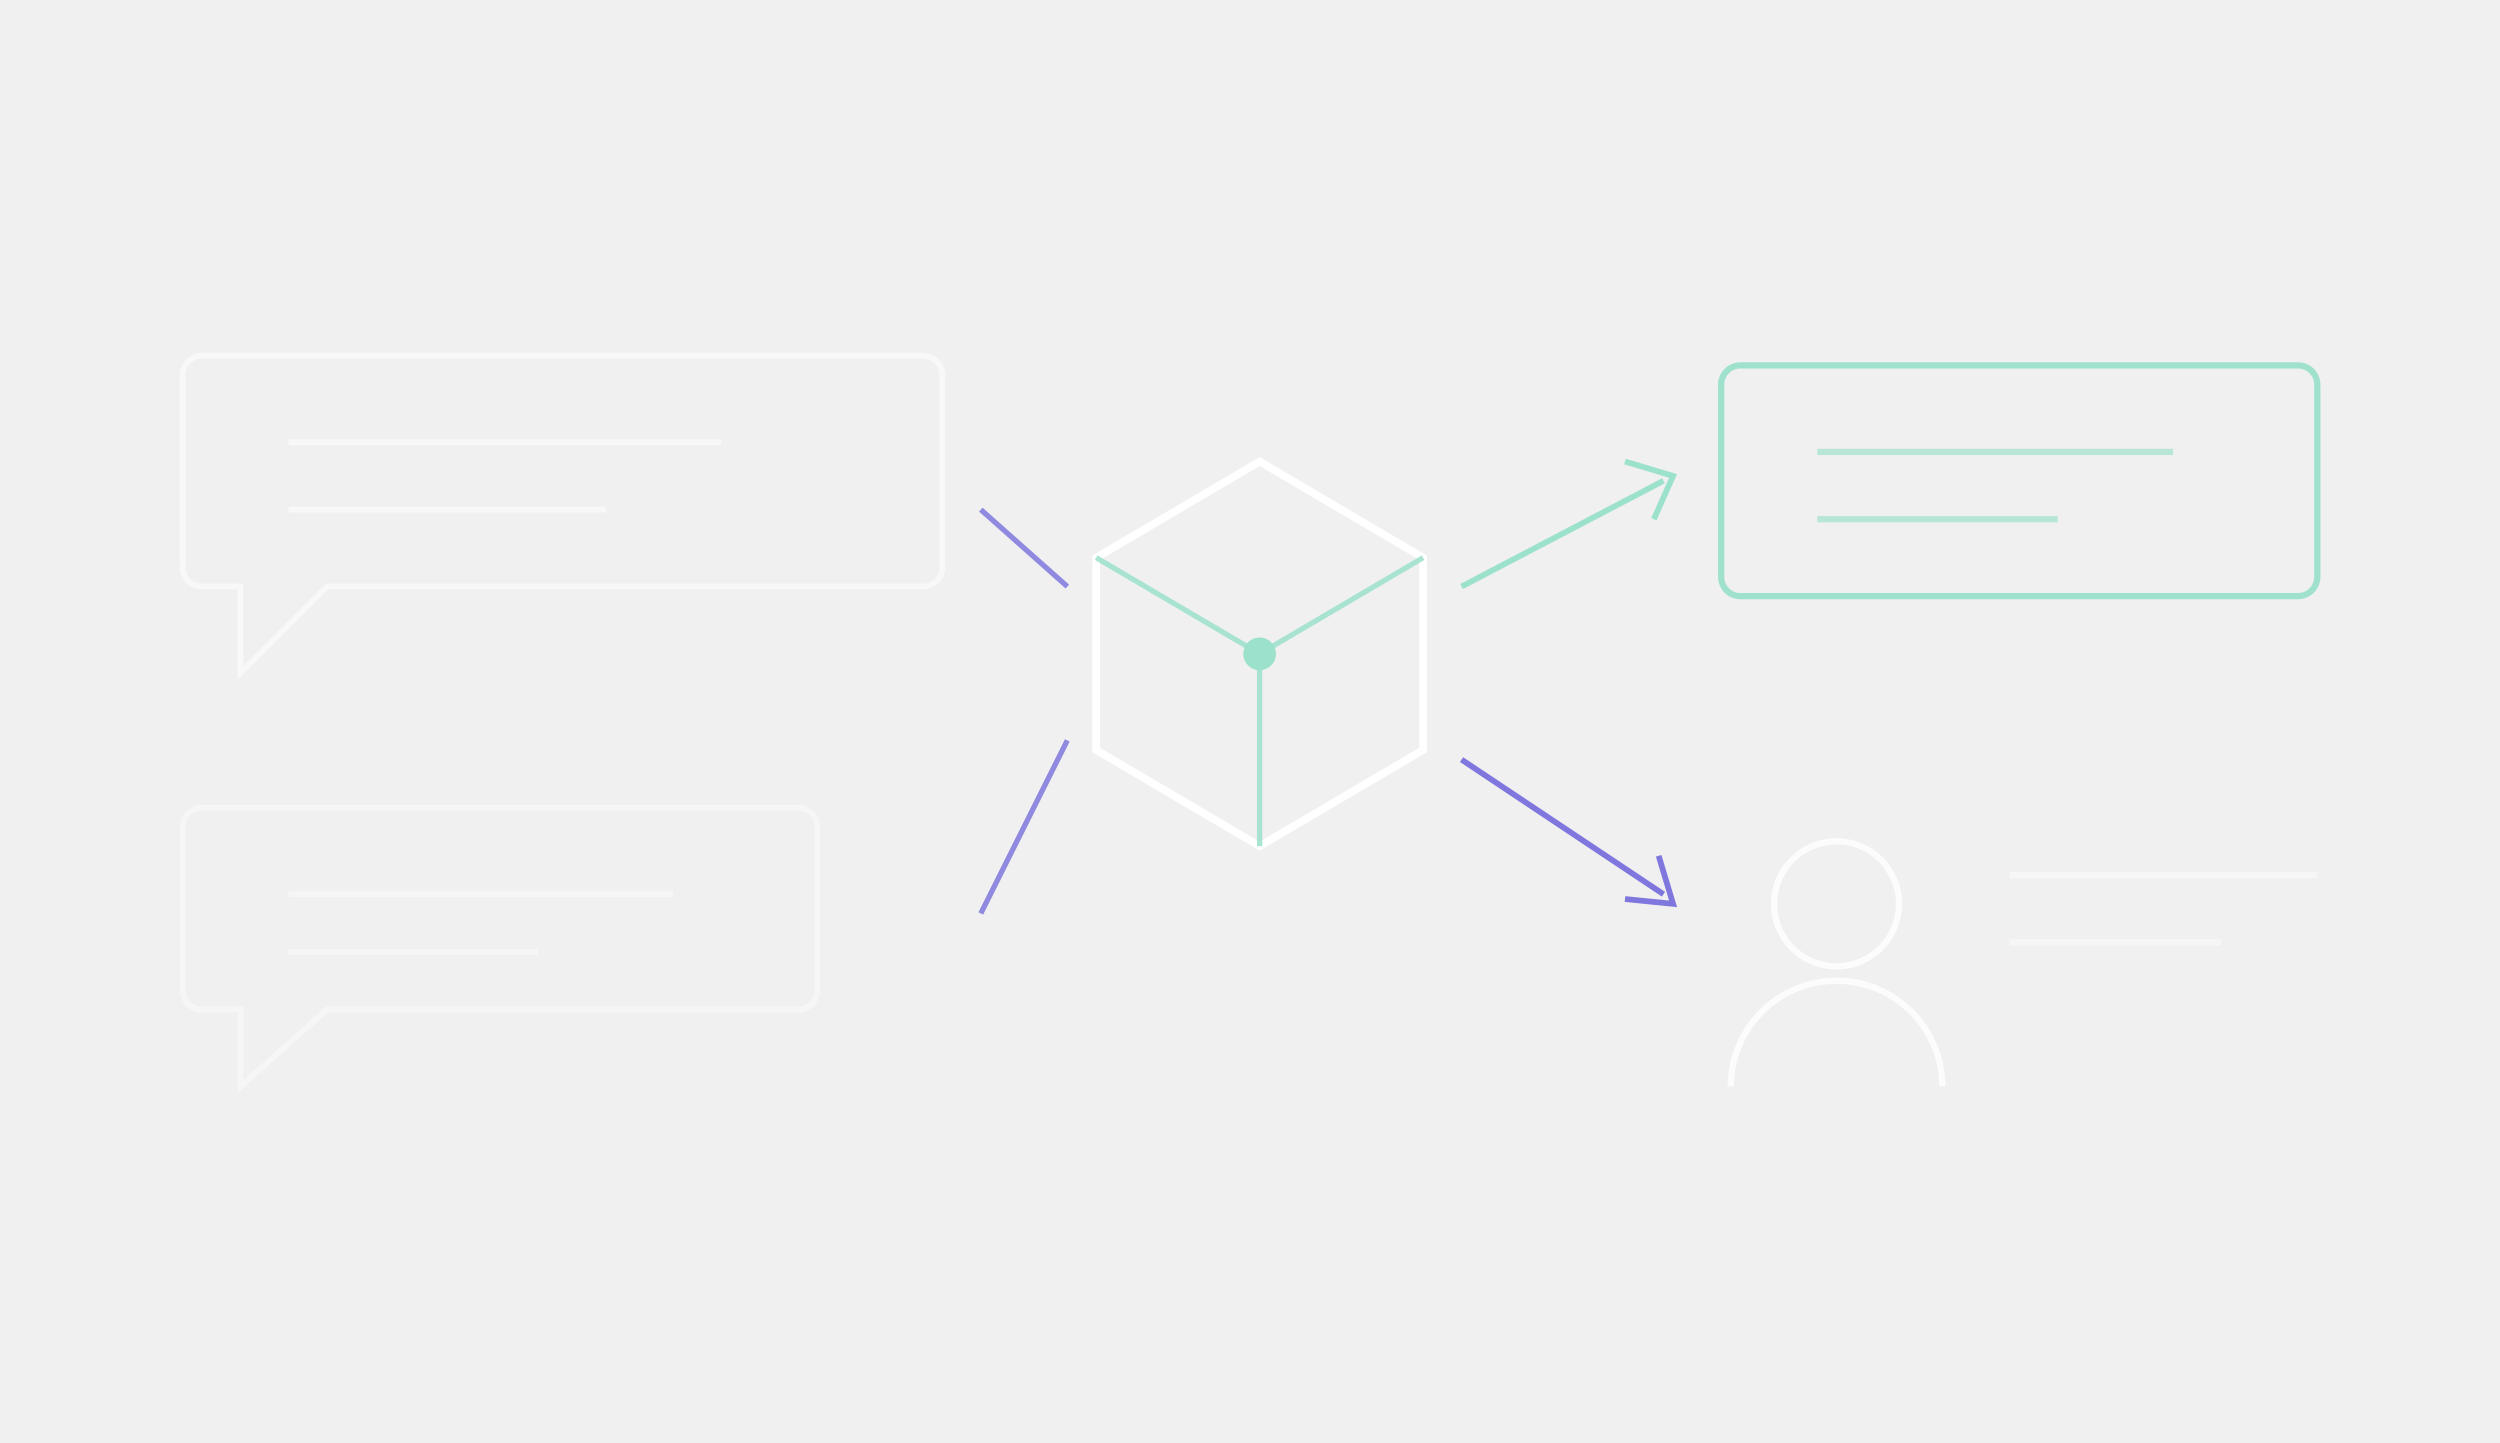
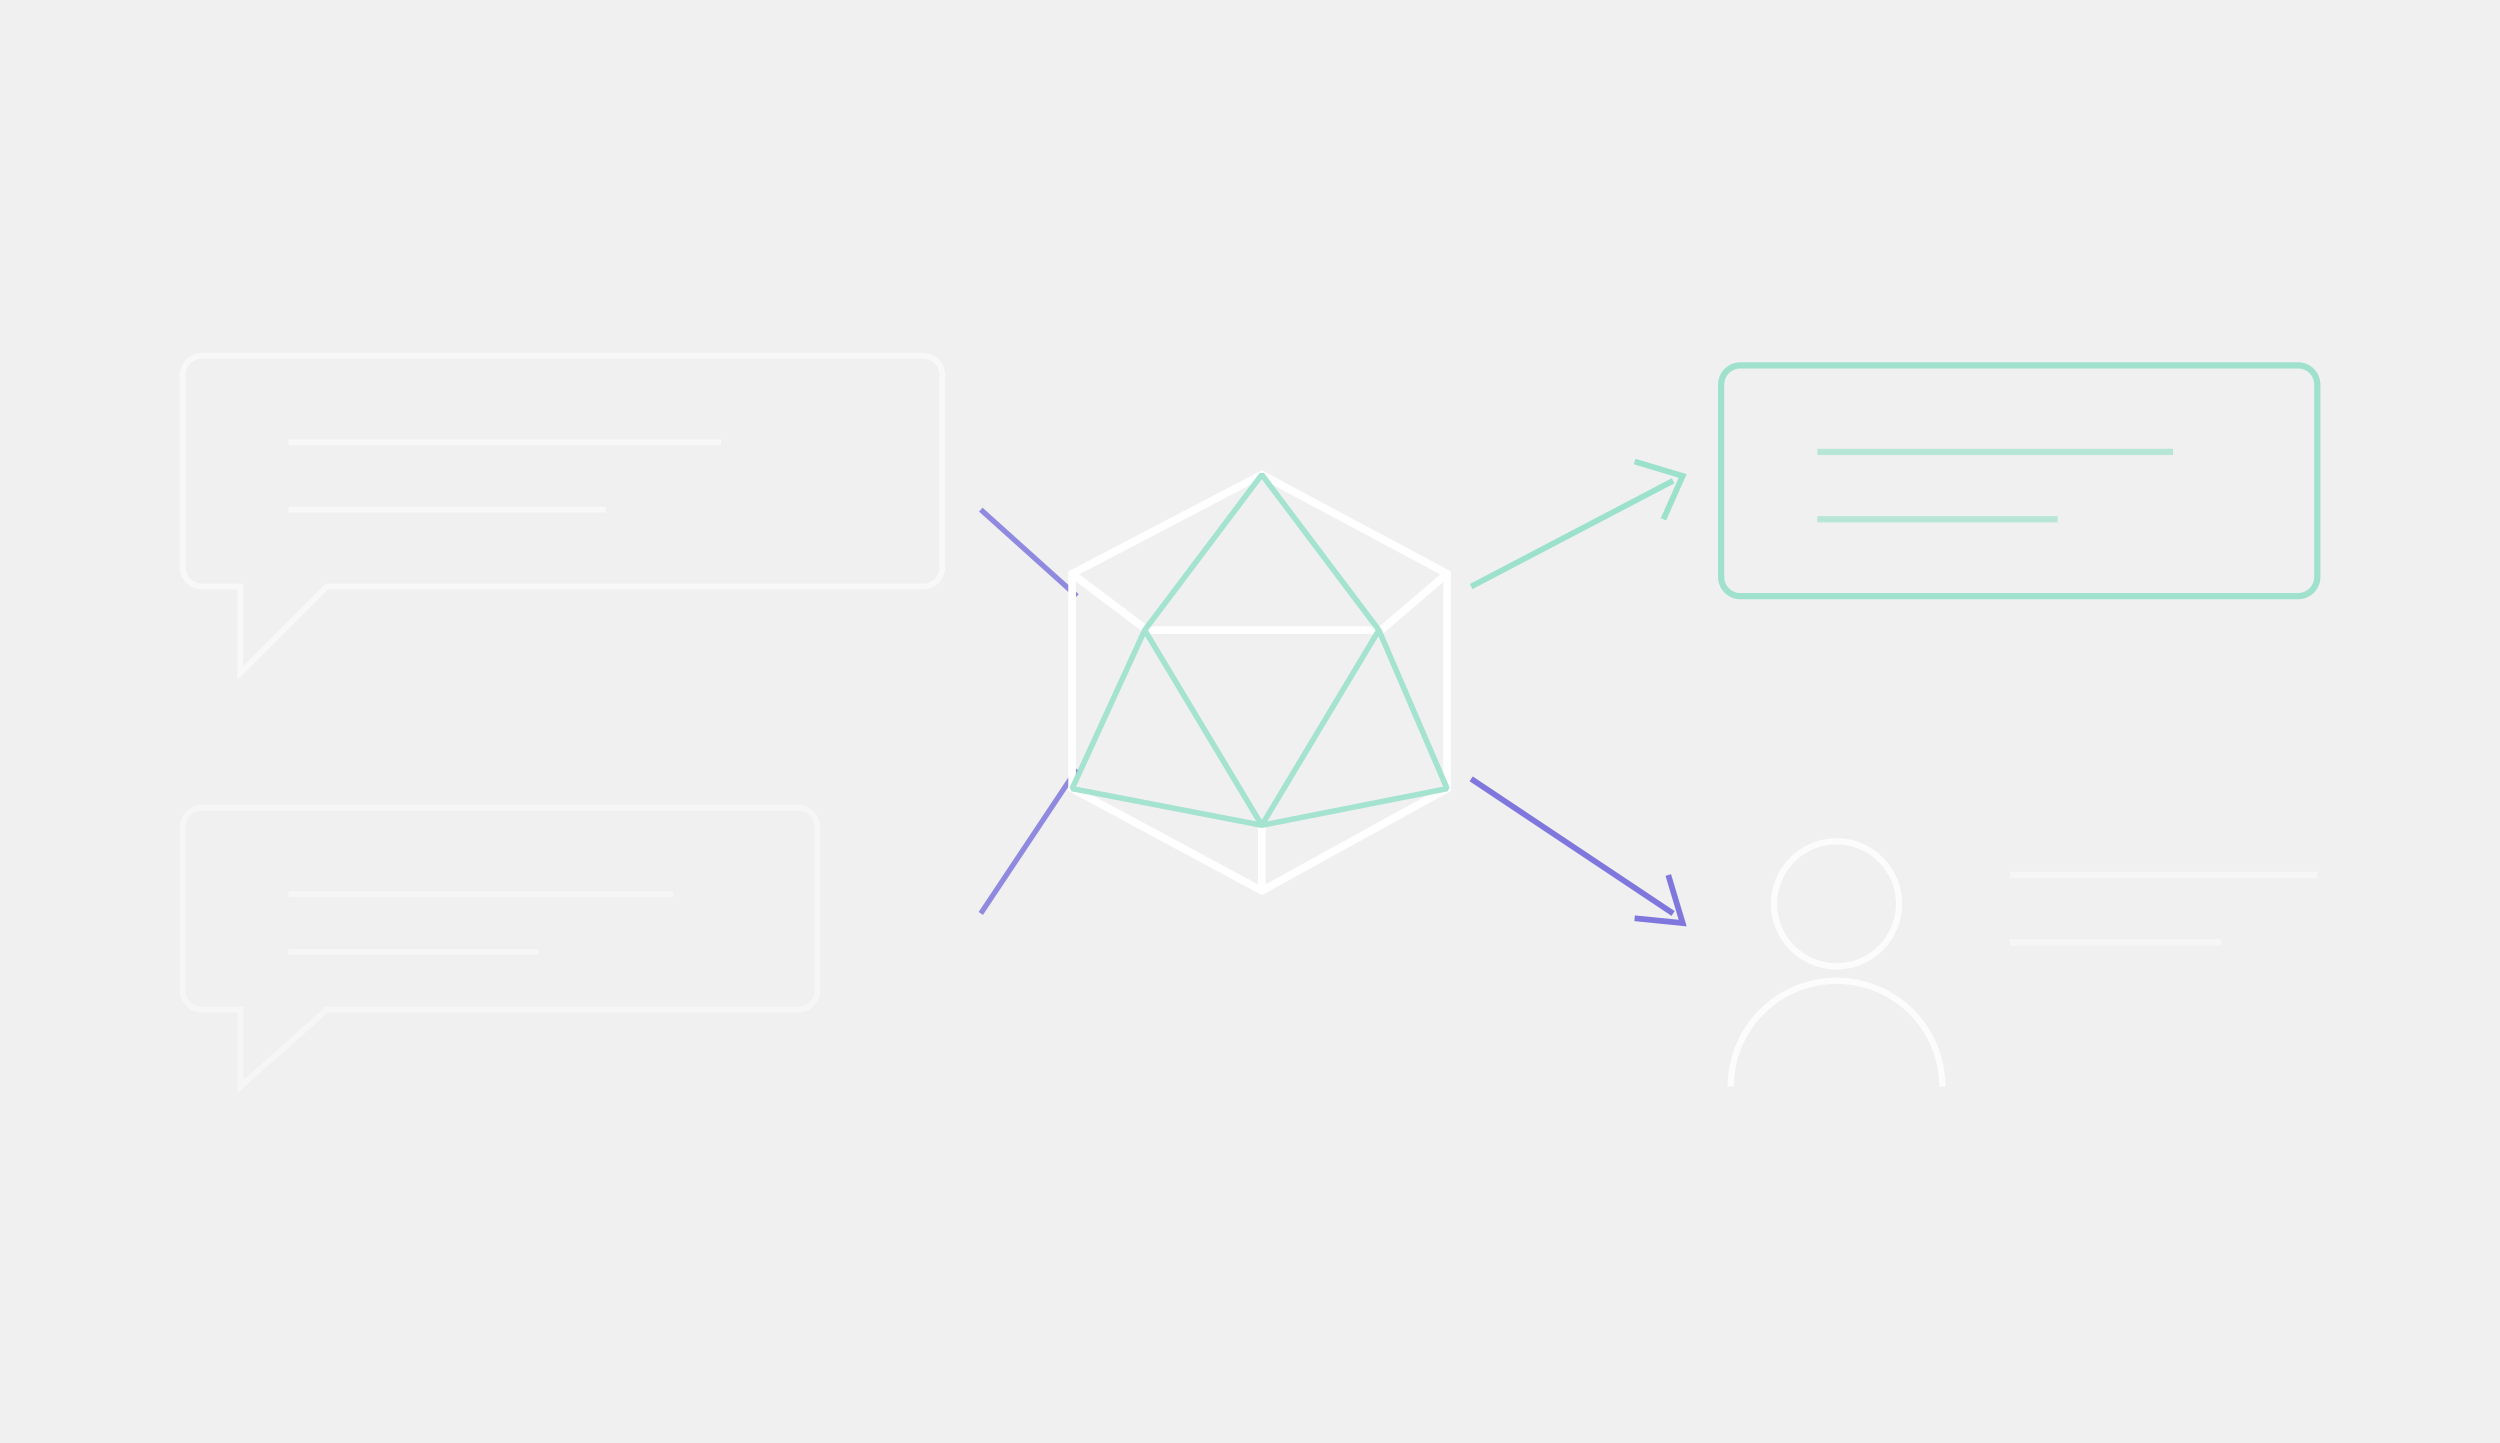
<svg xmlns="http://www.w3.org/2000/svg" viewBox="0 0 520 300" fill="none">
  <g stroke="#ffffff" stroke-width="1.2" opacity="0.55">
    <path d="M42 74 h150 a4 4 0 0 1 4 4 v40 a4 4 0 0 1 -4 4 h-124 l-18 18 v-18 h-8 a4 4 0 0 1 -4 -4 v-40 a4 4 0 0 1 4 -4 z" />
    <line x1="60" y1="92" x2="150" y2="92" />
    <line x1="60" y1="106" x2="126" y2="106" />
  </g>
  <g stroke="#ffffff" stroke-width="1.2" opacity="0.4">
    <path d="M42 168 h124 a4 4 0 0 1 4 4 v34 a4 4 0 0 1 -4 4 h-98 l-18 16 v-16 h-8 a4 4 0 0 1 -4 -4 v-34 a4 4 0 0 1 4 -4 z" />
    <line x1="60" y1="186" x2="140" y2="186" />
    <line x1="60" y1="198" x2="112" y2="198" />
  </g>
-   <polygon points="262 96 228 116 228 156 262 176 296 156 296 116" stroke="#ffffff" stroke-width="1.6" />
-   <path d="M228 116 L262 136 L296 116" stroke="#9be1cb" stroke-width="1.1" opacity="0.85" />
-   <path d="M262 136 L262 176" stroke="#9be1cb" stroke-width="1.1" opacity="0.85" />
-   <circle cx="262" cy="136" r="3.4" fill="#9be1cb" />
  <g stroke="#7f77dd" stroke-width="1.1" opacity="0.85">
-     <path d="M204 106 L222 122" />
-     <path d="M204 190 L222 154" />
+     <path d="M204 106 L224 124" />
+     <path d="M204 190 L224 160" />
+   </g>
+   <g transform="translate(221.73 97.29) scale(1.2683)" fill="none">
+     <g stroke="#ffffff" stroke-width="1.262" stroke-miterlimit="10">
+       <polygon points="32.11 69.38 1 52.63 1 17.38 32.11 1.13 62.5 17.38 62.5 52.63" />
+       <polyline points="1 17.38 13.27 26.63 51.68 26.63 62.5 17.38" />
+       <line x1="32.11" y1="69.38" x2="32.11" y2="58.63" />
+     </g>
+     <g stroke="#9be1cb" stroke-width="0.907" stroke-linejoin="bevel" opacity="0.9">
+       <polygon points="62.5 52.63 51.31 26.63 32.11 1.13 12.91 26.63 1 52.63 32.11 58.63" />
+       <polyline points="51.31 26.63 32.11 58.63 12.91 26.63" />
+     </g>
  </g>
  <g stroke="#9be1cb" stroke-width="1.2">
-     <path d="M304 122 L346 100" />
-     <path d="M338 96 L348 99 L344 108" />
+     <path d="M306 122 L348 100" />
+     <path d="M340 96 L350 99 L346 108" />
  </g>
  <g stroke="#7f77dd" stroke-width="1.2">
-     <path d="M304 158 L346 186" />
-     <path d="M338 187 L348 188 L345 178" />
+     <path d="M306 162 L348 190" />
+     <path d="M340 191 L350 192 L347 182" />
  </g>
  <g stroke="#9be1cb" stroke-width="1.3" opacity="0.95">
    <path d="M362 76 h116 a4 4 0 0 1 4 4 v40 a4 4 0 0 1 -4 4 h-116 a4 4 0 0 1 -4 -4 v-40 a4 4 0 0 1 4 -4 z" />
    <line x1="378" y1="94" x2="452" y2="94" opacity="0.7" />
    <line x1="378" y1="108" x2="428" y2="108" opacity="0.7" />
  </g>
  <g stroke="#ffffff" stroke-width="1.3" opacity="0.8">
    <circle cx="382" cy="188" r="13" />
    <path d="M360 226 a22 22 0 0 1 44 0" />
    <line x1="418" y1="182" x2="482" y2="182" opacity="0.5" />
    <line x1="418" y1="196" x2="462" y2="196" opacity="0.5" />
  </g>
</svg>
